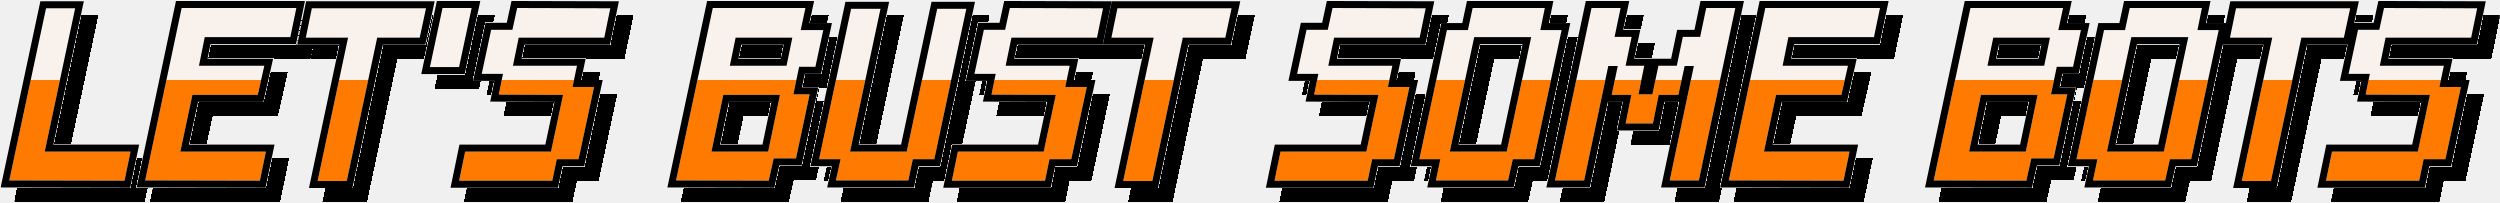
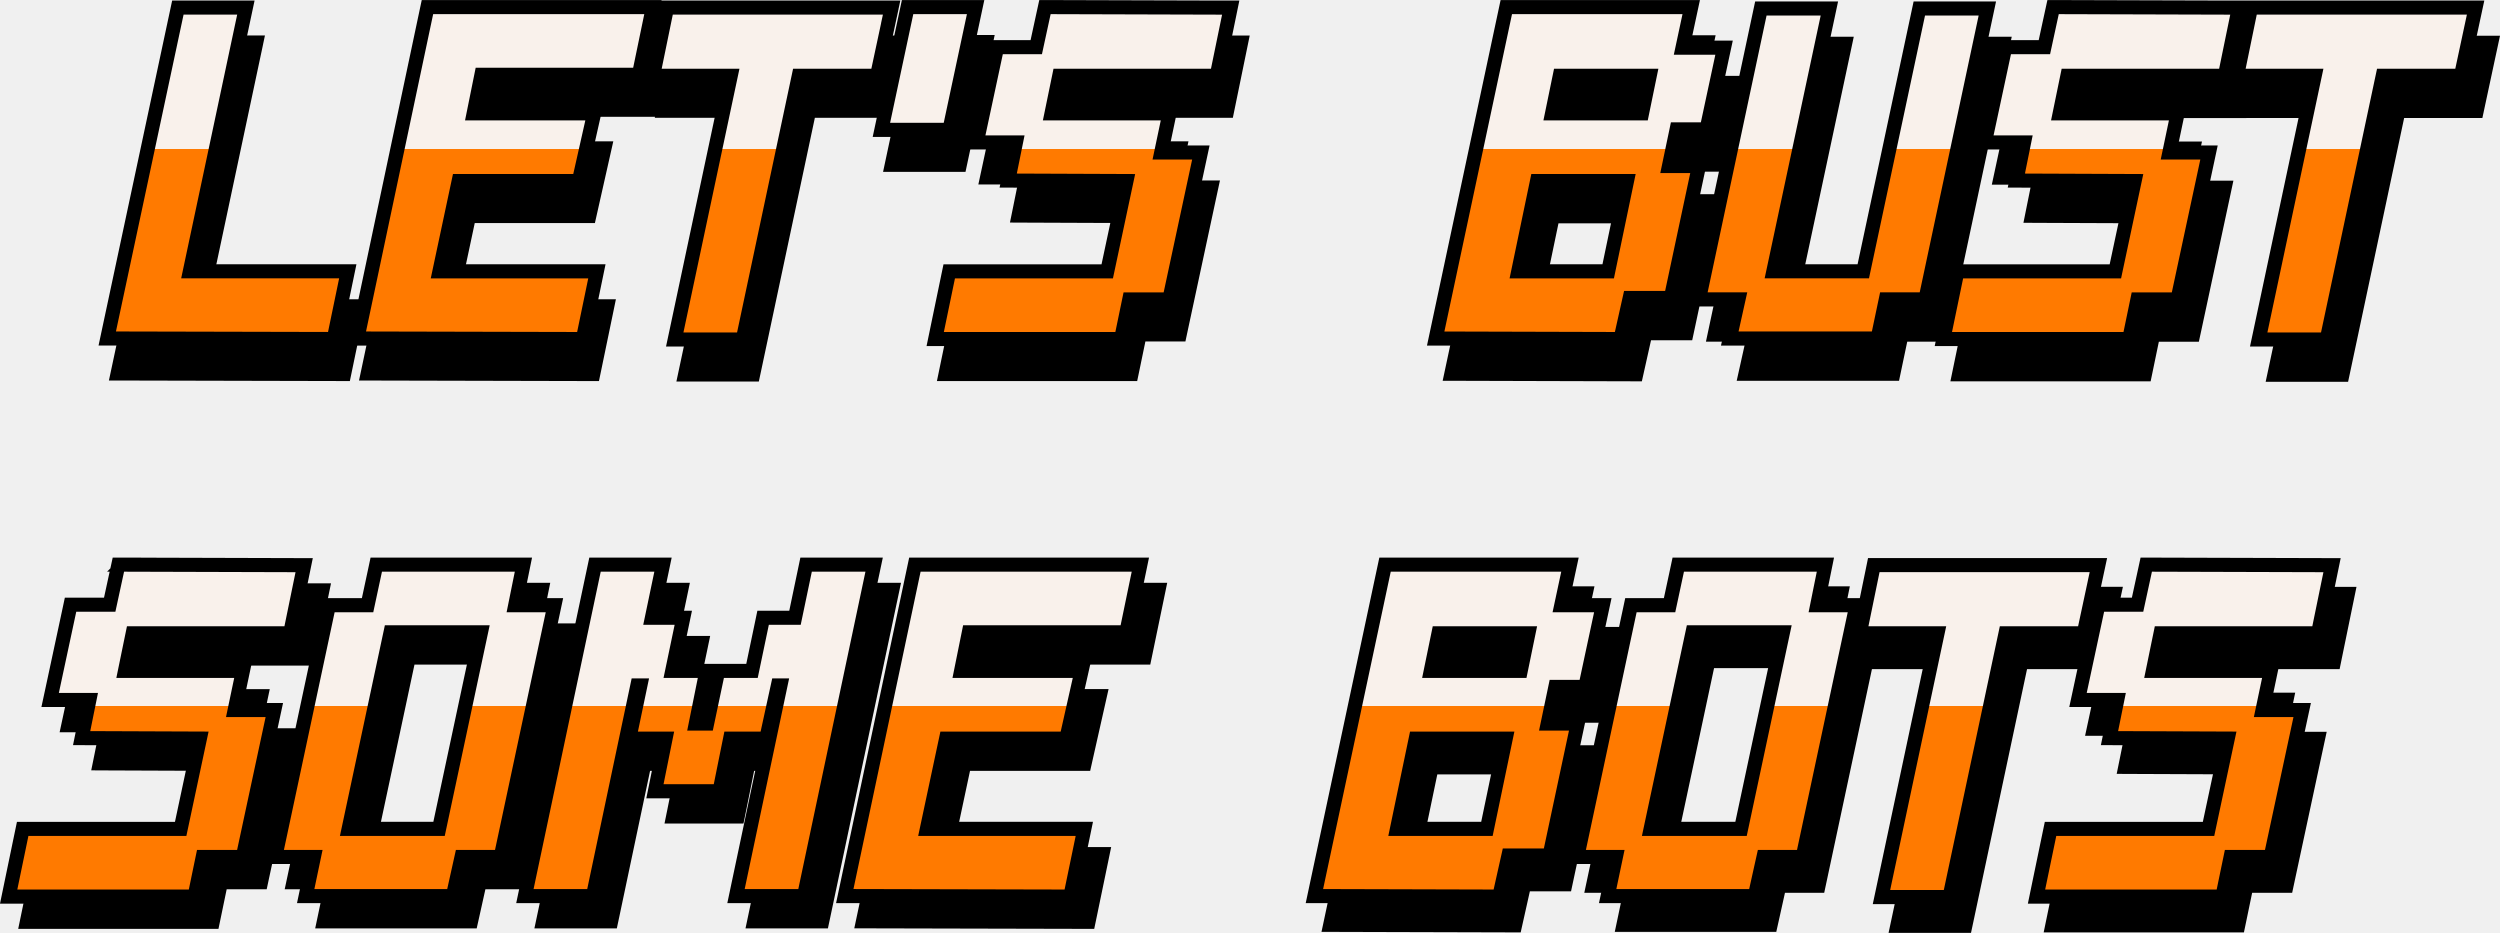
- <svg xmlns="http://www.w3.org/2000/svg" width="100%" height="100%" viewBox="0 0 2286 185" fill="none">
-   <g filter="url(#filter0_d_1912_487)">
-     <mask id="path-1-outside-1_1912_487" maskUnits="userSpaceOnUse" x="0.494" y="0.32" width="2273" height="172" fill="black">
-       <rect fill="white" x="0.494" y="0.32" width="2273" height="172" />
-       <path d="M68.734 7.56L40.894 138.6H119.374L113.854 165.24L8.494 165L42.094 7.56H68.734Z" />
-       <path d="M166.104 7.32H270.984L265.464 33.96H187.224L181.944 60.12H241.704L235.704 86.76H175.944L164.904 138.6H243.144L237.624 165.24L132.744 165L166.104 7.32Z" />
-       <path d="M389.544 7.56L383.784 34.44H344.904L317.064 165.48H290.424L318.264 34.44H279.624L285.144 7.56C320.424 7.56 354.504 7.56 389.544 7.56Z" />
-       <path d="M404.636 7.32H431.276L419.756 61.32H393.116L404.636 7.32Z" />
-       <path d="M472.873 7.32L558.073 7.56L552.553 34.44H474.313L469.033 60.12H527.593L523.513 79.56H543.193L529.033 145.56H509.113L505.033 165.24H419.833L425.353 138.6H503.833L514.873 86.76L456.073 86.52L459.913 67.56H440.473L449.113 27.24H468.553L472.873 7.32Z" />
-       <path d="M651.772 7.32H736.492L732.172 27.48H752.812L745.612 61.08H730.732L725.452 86.28H740.332L727.852 144.84H707.452L702.892 165.24C674.812 165.24 646.252 165 618.172 165L651.772 7.32ZM702.412 138.6L713.212 86.76H661.372L650.572 138.6H702.412ZM719.212 60.12L724.492 34.44H672.652L667.372 60.12H719.212Z" />
-       <path d="M883.614 8.04L854.334 145.56H834.654L830.574 165H764.334L768.654 145.56H748.974L778.254 8.04H805.134L777.294 138.6H829.134L856.974 8.04H883.614Z" />
-       <path d="M923.417 7.32L1008.62 7.56L1003.1 34.44H924.857L919.577 60.12H978.137L974.057 79.56H993.737L979.577 145.56H959.657L955.577 165.24H870.377L875.897 138.6H954.377L965.417 86.76L906.617 86.52L910.457 67.56H891.017L899.657 27.24H919.097L923.417 7.32Z" />
-       <path d="M1126.18 7.56L1120.42 34.44H1081.54L1053.7 165.48H1027.06L1054.9 34.44H1016.26L1021.78 7.56C1057.06 7.56 1091.14 7.56 1126.18 7.56Z" />
-       <path d="M1218.45 7.32L1303.65 7.56L1298.13 34.44H1219.89L1214.61 60.12H1273.17L1269.09 79.56H1288.77L1274.61 145.56H1254.69L1250.61 165.24H1165.41L1170.93 138.6H1249.41L1260.45 86.76L1201.65 86.52L1205.49 67.56H1186.05L1194.69 27.24H1214.13L1218.45 7.32Z" />
-       <path d="M1346.58 7.32H1412.58L1408.5 27.48H1427.94L1402.74 145.56H1383.3L1378.98 165H1312.98L1317.06 145.56H1297.86L1323.06 27.48H1342.26L1346.58 7.32ZM1377.78 138.6L1400.1 33.96H1348.02L1325.7 138.6H1377.78Z" />
-       <path d="M1455.26 7.32H1481.9L1476.38 33.72H1491.98L1486.46 60.12H1503.5L1498.22 86.28H1510.94L1516.46 60.12H1533.26L1538.78 33.72H1554.62L1560.14 7.32H1586.78L1553.42 165H1526.78L1548.86 60.36H1540.46L1534.7 86.76H1516.7L1511.42 112.92H1486.46L1491.74 86.76H1473.74L1479.26 60.36H1470.62L1448.54 165H1421.9L1455.26 7.32Z" />
-       <path d="M1614.19 7.32H1719.07L1713.55 33.96H1635.31L1630.03 60.12H1689.79L1683.79 86.76H1624.03L1612.99 138.6H1691.23L1685.71 165.24L1580.83 165L1614.19 7.32Z" />
-       <path d="M1801.76 7.32H1886.48L1882.16 27.48H1902.8L1895.6 61.08H1880.72L1875.44 86.28H1890.32L1877.84 144.84H1857.44L1852.88 165.24C1824.8 165.24 1796.24 165 1768.16 165L1801.76 7.32ZM1852.4 138.6L1863.2 86.76H1811.36L1800.56 138.6H1852.4ZM1869.2 60.12L1874.48 34.44H1822.64L1817.36 60.12H1869.2Z" />
-       <path d="M1947.44 7.32H2013.44L2009.36 27.48H2028.8L2003.6 145.56H1984.16L1979.84 165H1913.84L1917.92 145.56H1898.72L1923.92 27.48H1943.12L1947.44 7.32ZM1978.64 138.6L2000.96 33.96H1948.88L1926.56 138.6H1978.64Z" />
-       <path d="M2149.01 7.56L2143.25 34.44H2104.37L2076.53 165.48H2049.89L2077.73 34.44H2039.09L2044.61 7.56C2079.89 7.56 2113.97 7.56 2149.01 7.56Z" />
-       <path d="M2179.94 7.32L2265.14 7.56L2259.62 34.44H2181.38L2176.1 60.12H2234.66L2230.58 79.56H2250.26L2236.1 145.56H2216.18L2212.1 165.24H2126.9L2132.42 138.6H2210.9L2221.94 86.76L2163.14 86.52L2166.98 67.56H2147.54L2156.18 27.24H2175.62L2179.94 7.32Z" />
-     </mask>
-     <path d="M68.734 7.56L40.894 138.6H119.374L113.854 165.24L8.494 165L42.094 7.56H68.734Z" fill="url(#paint0_linear_1912_487)" />
-     <path d="M166.104 7.32H270.984L265.464 33.96H187.224L181.944 60.12H241.704L235.704 86.76H175.944L164.904 138.6H243.144L237.624 165.24L132.744 165L166.104 7.32Z" fill="url(#paint1_linear_1912_487)" />
-     <path d="M389.544 7.56L383.784 34.44H344.904L317.064 165.48H290.424L318.264 34.44H279.624L285.144 7.56C320.424 7.56 354.504 7.56 389.544 7.56Z" fill="url(#paint2_linear_1912_487)" />
-     <path d="M404.636 7.32H431.276L419.756 61.32H393.116L404.636 7.32Z" fill="url(#paint3_linear_1912_487)" />
-     <path d="M472.873 7.32L558.073 7.56L552.553 34.44H474.313L469.033 60.12H527.593L523.513 79.56H543.193L529.033 145.56H509.113L505.033 165.24H419.833L425.353 138.6H503.833L514.873 86.76L456.073 86.52L459.913 67.56H440.473L449.113 27.24H468.553L472.873 7.32Z" fill="url(#paint4_linear_1912_487)" />
-     <path d="M651.772 7.32H736.492L732.172 27.48H752.812L745.612 61.08H730.732L725.452 86.28H740.332L727.852 144.84H707.452L702.892 165.24C674.812 165.24 646.252 165 618.172 165L651.772 7.32ZM702.412 138.6L713.212 86.76H661.372L650.572 138.6H702.412ZM719.212 60.12L724.492 34.44H672.652L667.372 60.12H719.212Z" fill="url(#paint5_linear_1912_487)" />
-     <path d="M883.614 8.04L854.334 145.56H834.654L830.574 165H764.334L768.654 145.56H748.974L778.254 8.04H805.134L777.294 138.6H829.134L856.974 8.04H883.614Z" fill="url(#paint6_linear_1912_487)" />
-     <path d="M923.417 7.32L1008.62 7.56L1003.1 34.44H924.857L919.577 60.12H978.137L974.057 79.56H993.737L979.577 145.56H959.657L955.577 165.24H870.377L875.897 138.6H954.377L965.417 86.76L906.617 86.52L910.457 67.56H891.017L899.657 27.24H919.097L923.417 7.32Z" fill="url(#paint7_linear_1912_487)" />
-     <path d="M1126.18 7.56L1120.42 34.44H1081.54L1053.7 165.48H1027.06L1054.9 34.44H1016.26L1021.78 7.56C1057.06 7.56 1091.14 7.56 1126.18 7.56Z" fill="url(#paint8_linear_1912_487)" />
-     <path d="M1218.45 7.32L1303.65 7.56L1298.13 34.44H1219.89L1214.61 60.12H1273.17L1269.09 79.56H1288.77L1274.61 145.56H1254.69L1250.61 165.24H1165.41L1170.93 138.6H1249.41L1260.45 86.76L1201.65 86.52L1205.49 67.56H1186.05L1194.69 27.24H1214.13L1218.45 7.32Z" fill="url(#paint9_linear_1912_487)" />
-     <path d="M1346.58 7.32H1412.58L1408.5 27.48H1427.94L1402.74 145.56H1383.3L1378.98 165H1312.98L1317.06 145.56H1297.86L1323.06 27.48H1342.26L1346.58 7.32ZM1377.78 138.6L1400.1 33.96H1348.02L1325.7 138.6H1377.78Z" fill="url(#paint10_linear_1912_487)" />
-     <path d="M1455.26 7.32H1481.9L1476.38 33.72H1491.98L1486.46 60.12H1503.5L1498.22 86.28H1510.94L1516.46 60.12H1533.26L1538.78 33.72H1554.62L1560.14 7.32H1586.78L1553.42 165H1526.78L1548.86 60.36H1540.46L1534.7 86.76H1516.7L1511.42 112.92H1486.46L1491.74 86.76H1473.74L1479.26 60.36H1470.62L1448.54 165H1421.9L1455.26 7.32Z" fill="url(#paint11_linear_1912_487)" />
-     <path d="M1614.19 7.32H1719.07L1713.55 33.96H1635.31L1630.03 60.12H1689.79L1683.79 86.76H1624.03L1612.99 138.6H1691.23L1685.71 165.24L1580.83 165L1614.19 7.32Z" fill="url(#paint12_linear_1912_487)" />
-     <path d="M1801.76 7.32H1886.48L1882.16 27.48H1902.8L1895.6 61.08H1880.72L1875.44 86.28H1890.32L1877.84 144.84H1857.44L1852.88 165.24C1824.8 165.24 1796.24 165 1768.16 165L1801.76 7.32ZM1852.4 138.6L1863.2 86.76H1811.36L1800.56 138.6H1852.4ZM1869.2 60.12L1874.48 34.44H1822.64L1817.36 60.12H1869.2Z" fill="url(#paint13_linear_1912_487)" />
-     <path d="M1947.44 7.32H2013.44L2009.36 27.48H2028.8L2003.6 145.56H1984.16L1979.84 165H1913.84L1917.92 145.56H1898.72L1923.92 27.48H1943.12L1947.44 7.32ZM1978.64 138.6L2000.96 33.96H1948.88L1926.56 138.6H1978.64Z" fill="url(#paint14_linear_1912_487)" />
-     <path d="M2149.01 7.56L2143.25 34.44H2104.37L2076.53 165.48H2049.89L2077.73 34.44H2039.09L2044.61 7.56C2079.89 7.56 2113.97 7.56 2149.01 7.56Z" fill="url(#paint15_linear_1912_487)" />
-     <path d="M2179.94 7.32L2265.14 7.56L2259.62 34.44H2181.38L2176.1 60.12H2234.66L2230.58 79.56H2250.26L2236.1 145.56H2216.18L2212.1 165.24H2126.9L2132.42 138.6H2210.9L2221.94 86.76L2163.14 86.52L2166.98 67.56H2147.54L2156.18 27.24H2175.62L2179.94 7.32Z" fill="url(#paint16_linear_1912_487)" />
-     <path d="M68.734 7.56L40.894 138.6H119.374L113.854 165.24L8.494 165L42.094 7.56H68.734Z" stroke="black" stroke-width="12.808" mask="url(#path-1-outside-1_1912_487)" />
-     <path d="M166.104 7.32H270.984L265.464 33.96H187.224L181.944 60.12H241.704L235.704 86.76H175.944L164.904 138.6H243.144L237.624 165.24L132.744 165L166.104 7.32Z" stroke="black" stroke-width="12.808" mask="url(#path-1-outside-1_1912_487)" />
-     <path d="M389.544 7.56L383.784 34.44H344.904L317.064 165.48H290.424L318.264 34.44H279.624L285.144 7.56C320.424 7.56 354.504 7.56 389.544 7.56Z" stroke="black" stroke-width="12.808" mask="url(#path-1-outside-1_1912_487)" />
-     <path d="M404.636 7.32H431.276L419.756 61.32H393.116L404.636 7.32Z" stroke="black" stroke-width="12.808" mask="url(#path-1-outside-1_1912_487)" />
-     <path d="M472.873 7.32L558.073 7.56L552.553 34.44H474.313L469.033 60.12H527.593L523.513 79.56H543.193L529.033 145.56H509.113L505.033 165.24H419.833L425.353 138.6H503.833L514.873 86.76L456.073 86.52L459.913 67.56H440.473L449.113 27.24H468.553L472.873 7.32Z" stroke="black" stroke-width="12.808" mask="url(#path-1-outside-1_1912_487)" />
-     <path d="M651.772 7.32H736.492L732.172 27.48H752.812L745.612 61.08H730.732L725.452 86.28H740.332L727.852 144.84H707.452L702.892 165.24C674.812 165.24 646.252 165 618.172 165L651.772 7.32ZM702.412 138.6L713.212 86.76H661.372L650.572 138.6H702.412ZM719.212 60.12L724.492 34.44H672.652L667.372 60.12H719.212Z" stroke="black" stroke-width="12.808" mask="url(#path-1-outside-1_1912_487)" />
-     <path d="M883.614 8.04L854.334 145.56H834.654L830.574 165H764.334L768.654 145.56H748.974L778.254 8.04H805.134L777.294 138.6H829.134L856.974 8.04H883.614Z" stroke="black" stroke-width="12.808" mask="url(#path-1-outside-1_1912_487)" />
-     <path d="M923.417 7.32L1008.62 7.56L1003.1 34.44H924.857L919.577 60.12H978.137L974.057 79.56H993.737L979.577 145.56H959.657L955.577 165.24H870.377L875.897 138.6H954.377L965.417 86.76L906.617 86.52L910.457 67.56H891.017L899.657 27.24H919.097L923.417 7.32Z" stroke="black" stroke-width="12.808" mask="url(#path-1-outside-1_1912_487)" />
-     <path d="M1126.18 7.56L1120.42 34.44H1081.54L1053.7 165.48H1027.06L1054.9 34.44H1016.26L1021.78 7.56C1057.06 7.56 1091.14 7.56 1126.18 7.56Z" stroke="black" stroke-width="12.808" mask="url(#path-1-outside-1_1912_487)" />
-     <path d="M1218.45 7.32L1303.65 7.56L1298.13 34.44H1219.89L1214.61 60.12H1273.17L1269.09 79.56H1288.77L1274.61 145.56H1254.69L1250.61 165.24H1165.41L1170.93 138.6H1249.41L1260.45 86.76L1201.65 86.52L1205.49 67.56H1186.05L1194.69 27.24H1214.13L1218.45 7.32Z" stroke="black" stroke-width="12.808" mask="url(#path-1-outside-1_1912_487)" />
-     <path d="M1346.58 7.32H1412.58L1408.5 27.48H1427.94L1402.74 145.56H1383.3L1378.98 165H1312.98L1317.06 145.56H1297.86L1323.06 27.48H1342.26L1346.58 7.32ZM1377.78 138.6L1400.1 33.96H1348.02L1325.7 138.6H1377.78Z" stroke="black" stroke-width="12.808" mask="url(#path-1-outside-1_1912_487)" />
-     <path d="M1455.26 7.32H1481.9L1476.38 33.72H1491.98L1486.46 60.12H1503.5L1498.22 86.28H1510.94L1516.46 60.12H1533.26L1538.78 33.72H1554.62L1560.14 7.32H1586.78L1553.42 165H1526.78L1548.86 60.36H1540.46L1534.7 86.76H1516.7L1511.42 112.92H1486.46L1491.74 86.76H1473.74L1479.26 60.36H1470.62L1448.54 165H1421.9L1455.26 7.32Z" stroke="black" stroke-width="12.808" mask="url(#path-1-outside-1_1912_487)" />
-     <path d="M1614.19 7.32H1719.07L1713.55 33.96H1635.31L1630.03 60.12H1689.79L1683.79 86.76H1624.03L1612.99 138.6H1691.23L1685.71 165.24L1580.83 165L1614.19 7.32Z" stroke="black" stroke-width="12.808" mask="url(#path-1-outside-1_1912_487)" />
-     <path d="M1801.76 7.32H1886.48L1882.16 27.48H1902.8L1895.6 61.08H1880.72L1875.44 86.28H1890.32L1877.84 144.84H1857.44L1852.88 165.24C1824.8 165.24 1796.24 165 1768.16 165L1801.76 7.32ZM1852.4 138.6L1863.2 86.76H1811.36L1800.56 138.6H1852.4ZM1869.2 60.12L1874.48 34.44H1822.64L1817.36 60.12H1869.2Z" stroke="black" stroke-width="12.808" mask="url(#path-1-outside-1_1912_487)" />
-     <path d="M1947.44 7.32H2013.44L2009.36 27.48H2028.8L2003.6 145.56H1984.16L1979.84 165H1913.84L1917.92 145.56H1898.72L1923.92 27.48H1943.12L1947.44 7.32ZM1978.64 138.6L2000.96 33.96H1948.88L1926.56 138.6H1978.64Z" stroke="black" stroke-width="12.808" mask="url(#path-1-outside-1_1912_487)" />
-     <path d="M2149.01 7.56L2143.25 34.44H2104.37L2076.53 165.48H2049.89L2077.73 34.44H2039.09L2044.61 7.56C2079.89 7.56 2113.97 7.56 2149.01 7.56Z" stroke="black" stroke-width="12.808" mask="url(#path-1-outside-1_1912_487)" />
-     <path d="M2179.94 7.32L2265.14 7.56L2259.62 34.44H2181.38L2176.1 60.12H2234.66L2230.58 79.56H2250.26L2236.1 145.56H2216.18L2212.1 165.24H2126.9L2132.42 138.6H2210.9L2221.94 86.76L2163.14 86.52L2166.98 67.56H2147.54L2156.18 27.24H2175.62L2179.94 7.32Z" stroke="black" stroke-width="12.808" mask="url(#path-1-outside-1_1912_487)" />
-   </g>
+ <svg xmlns="http://www.w3.org/2000/svg" id="Layer_1" viewBox="0 0 1242.06 463.47">
  <defs>
-     <filter id="filter0_d_1912_487" x="0.583" y="0.901" width="2285.21" height="183.79" filterUnits="userSpaceOnUse" color-interpolation-filters="sRGB">
-       <feFlood flood-opacity="0" result="BackgroundImageFix" />
-       <feColorMatrix in="SourceAlpha" type="matrix" values="0 0 0 0 0 0 0 0 0 0 0 0 0 0 0 0 0 0 127 0" result="hardAlpha" />
-       <feOffset dx="12.808" dy="12.808" />
-       <feComposite in2="hardAlpha" operator="out" />
-       <feColorMatrix type="matrix" values="0 0 0 0 0 0 0 0 0 0 0 0 0 0 0 0 0 0 1 0" />
-       <feBlend mode="normal" in2="BackgroundImageFix" result="effect1_dropShadow_1912_487" />
-       <feBlend mode="normal" in="SourceGraphic" in2="effect1_dropShadow_1912_487" result="shape" />
-     </filter>
-     <linearGradient id="paint0_linear_1912_487" x1="1129" y1="-68" x2="1129" y2="241" gradientUnits="userSpaceOnUse">
-       <stop stop-color="#F9F1EB" />
-       <stop offset="0.458" stop-color="#F9F1EB" />
-       <stop offset="0.458" stop-color="#FF7A00" />
-       <stop offset="0.672" stop-color="#FF7A00" />
-       <stop offset="1" stop-color="#FF7A00" />
+     <linearGradient id="linear-gradient" x1="905.82" y1="241.34" x2="905.82" y2="-67.66" gradientTransform="translate(0 450.03) scale(1 -1)" gradientUnits="userSpaceOnUse">
+       <stop offset="0" stop-color="#f9f1eb" />
+       <stop offset=".46" stop-color="#f9f1eb" />
+       <stop offset=".46" stop-color="#ff7a00" />
+       <stop offset=".67" stop-color="#ff7a00" />
+       <stop offset="1" stop-color="#ff7a00" />
    </linearGradient>
-     <linearGradient id="paint1_linear_1912_487" x1="1129" y1="-68" x2="1129" y2="241" gradientUnits="userSpaceOnUse">
-       <stop stop-color="#F9F1EB" />
-       <stop offset="0.458" stop-color="#F9F1EB" />
-       <stop offset="0.458" stop-color="#FF7A00" />
-       <stop offset="0.672" stop-color="#FF7A00" />
-       <stop offset="1" stop-color="#FF7A00" />
+     <linearGradient id="linear-gradient-2" x1="285.43" y1="241.34" x2="285.43" y2="-67.66" gradientTransform="translate(0 450.03) scale(1 -1)" gradientUnits="userSpaceOnUse">
+       <stop offset="0" stop-color="#f9f1eb" />
+       <stop offset=".46" stop-color="#f9f1eb" />
+       <stop offset=".46" stop-color="#ff7a00" />
+       <stop offset=".67" stop-color="#ff7a00" />
+       <stop offset="1" stop-color="#ff7a00" />
    </linearGradient>
-     <linearGradient id="paint2_linear_1912_487" x1="1129" y1="-68" x2="1129" y2="241" gradientUnits="userSpaceOnUse">
-       <stop stop-color="#F9F1EB" />
-       <stop offset="0.458" stop-color="#F9F1EB" />
-       <stop offset="0.458" stop-color="#FF7A00" />
-       <stop offset="0.672" stop-color="#FF7A00" />
-       <stop offset="1" stop-color="#FF7A00" />
+     <linearGradient id="linear-gradient-3" x1="971.61" y1="518.34" x2="971.61" y2="209.34" gradientTransform="translate(0 450.03) scale(1 -1)" gradientUnits="userSpaceOnUse">
+       <stop offset="0" stop-color="#f9f1eb" />
+       <stop offset=".46" stop-color="#f9f1eb" />
+       <stop offset=".46" stop-color="#ff7a00" />
+       <stop offset=".67" stop-color="#ff7a00" />
+       <stop offset="1" stop-color="#ff7a00" />
    </linearGradient>
-     <linearGradient id="paint3_linear_1912_487" x1="1129" y1="-68" x2="1129" y2="241" gradientUnits="userSpaceOnUse">
-       <stop stop-color="#F9F1EB" />
-       <stop offset="0.458" stop-color="#F9F1EB" />
-       <stop offset="0.458" stop-color="#FF7A00" />
-       <stop offset="0.672" stop-color="#FF7A00" />
-       <stop offset="1" stop-color="#FF7A00" />
-     </linearGradient>
-     <linearGradient id="paint4_linear_1912_487" x1="1129" y1="-68" x2="1129" y2="241" gradientUnits="userSpaceOnUse">
-       <stop stop-color="#F9F1EB" />
-       <stop offset="0.458" stop-color="#F9F1EB" />
-       <stop offset="0.458" stop-color="#FF7A00" />
-       <stop offset="0.672" stop-color="#FF7A00" />
-       <stop offset="1" stop-color="#FF7A00" />
-     </linearGradient>
-     <linearGradient id="paint5_linear_1912_487" x1="1129" y1="-68" x2="1129" y2="241" gradientUnits="userSpaceOnUse">
-       <stop stop-color="#F9F1EB" />
-       <stop offset="0.458" stop-color="#F9F1EB" />
-       <stop offset="0.458" stop-color="#FF7A00" />
-       <stop offset="0.672" stop-color="#FF7A00" />
-       <stop offset="1" stop-color="#FF7A00" />
-     </linearGradient>
-     <linearGradient id="paint6_linear_1912_487" x1="1129" y1="-68" x2="1129" y2="241" gradientUnits="userSpaceOnUse">
-       <stop stop-color="#F9F1EB" />
-       <stop offset="0.458" stop-color="#F9F1EB" />
-       <stop offset="0.458" stop-color="#FF7A00" />
-       <stop offset="0.672" stop-color="#FF7A00" />
-       <stop offset="1" stop-color="#FF7A00" />
-     </linearGradient>
-     <linearGradient id="paint7_linear_1912_487" x1="1129" y1="-68" x2="1129" y2="241" gradientUnits="userSpaceOnUse">
-       <stop stop-color="#F9F1EB" />
-       <stop offset="0.458" stop-color="#F9F1EB" />
-       <stop offset="0.458" stop-color="#FF7A00" />
-       <stop offset="0.672" stop-color="#FF7A00" />
-       <stop offset="1" stop-color="#FF7A00" />
-     </linearGradient>
-     <linearGradient id="paint8_linear_1912_487" x1="1129" y1="-68" x2="1129" y2="241" gradientUnits="userSpaceOnUse">
-       <stop stop-color="#F9F1EB" />
-       <stop offset="0.458" stop-color="#F9F1EB" />
-       <stop offset="0.458" stop-color="#FF7A00" />
-       <stop offset="0.672" stop-color="#FF7A00" />
-       <stop offset="1" stop-color="#FF7A00" />
-     </linearGradient>
-     <linearGradient id="paint9_linear_1912_487" x1="1129" y1="-68" x2="1129" y2="241" gradientUnits="userSpaceOnUse">
-       <stop stop-color="#F9F1EB" />
-       <stop offset="0.458" stop-color="#F9F1EB" />
-       <stop offset="0.458" stop-color="#FF7A00" />
-       <stop offset="0.672" stop-color="#FF7A00" />
-       <stop offset="1" stop-color="#FF7A00" />
-     </linearGradient>
-     <linearGradient id="paint10_linear_1912_487" x1="1129" y1="-68" x2="1129" y2="241" gradientUnits="userSpaceOnUse">
-       <stop stop-color="#F9F1EB" />
-       <stop offset="0.458" stop-color="#F9F1EB" />
-       <stop offset="0.458" stop-color="#FF7A00" />
-       <stop offset="0.672" stop-color="#FF7A00" />
-       <stop offset="1" stop-color="#FF7A00" />
-     </linearGradient>
-     <linearGradient id="paint11_linear_1912_487" x1="1129" y1="-68" x2="1129" y2="241" gradientUnits="userSpaceOnUse">
-       <stop stop-color="#F9F1EB" />
-       <stop offset="0.458" stop-color="#F9F1EB" />
-       <stop offset="0.458" stop-color="#FF7A00" />
-       <stop offset="0.672" stop-color="#FF7A00" />
-       <stop offset="1" stop-color="#FF7A00" />
-     </linearGradient>
-     <linearGradient id="paint12_linear_1912_487" x1="1129" y1="-68" x2="1129" y2="241" gradientUnits="userSpaceOnUse">
-       <stop stop-color="#F9F1EB" />
-       <stop offset="0.458" stop-color="#F9F1EB" />
-       <stop offset="0.458" stop-color="#FF7A00" />
-       <stop offset="0.672" stop-color="#FF7A00" />
-       <stop offset="1" stop-color="#FF7A00" />
-     </linearGradient>
-     <linearGradient id="paint13_linear_1912_487" x1="1129" y1="-68" x2="1129" y2="241" gradientUnits="userSpaceOnUse">
-       <stop stop-color="#F9F1EB" />
-       <stop offset="0.458" stop-color="#F9F1EB" />
-       <stop offset="0.458" stop-color="#FF7A00" />
-       <stop offset="0.672" stop-color="#FF7A00" />
-       <stop offset="1" stop-color="#FF7A00" />
-     </linearGradient>
-     <linearGradient id="paint14_linear_1912_487" x1="1129" y1="-68" x2="1129" y2="241" gradientUnits="userSpaceOnUse">
-       <stop stop-color="#F9F1EB" />
-       <stop offset="0.458" stop-color="#F9F1EB" />
-       <stop offset="0.458" stop-color="#FF7A00" />
-       <stop offset="0.672" stop-color="#FF7A00" />
-       <stop offset="1" stop-color="#FF7A00" />
-     </linearGradient>
-     <linearGradient id="paint15_linear_1912_487" x1="1129" y1="-68" x2="1129" y2="241" gradientUnits="userSpaceOnUse">
-       <stop stop-color="#F9F1EB" />
-       <stop offset="0.458" stop-color="#F9F1EB" />
-       <stop offset="0.458" stop-color="#FF7A00" />
-       <stop offset="0.672" stop-color="#FF7A00" />
-       <stop offset="1" stop-color="#FF7A00" />
-     </linearGradient>
-     <linearGradient id="paint16_linear_1912_487" x1="1129" y1="-68" x2="1129" y2="241" gradientUnits="userSpaceOnUse">
-       <stop stop-color="#F9F1EB" />
-       <stop offset="0.458" stop-color="#F9F1EB" />
-       <stop offset="0.458" stop-color="#FF7A00" />
-       <stop offset="0.672" stop-color="#FF7A00" />
-       <stop offset="1" stop-color="#FF7A00" />
+     <linearGradient id="linear-gradient-4" x1="332.37" y1="518.34" x2="332.37" y2="209.34" gradientTransform="translate(0 450.03) scale(1 -1)" gradientUnits="userSpaceOnUse">
+       <stop offset="0" stop-color="#f9f1eb" />
+       <stop offset=".46" stop-color="#f9f1eb" />
+       <stop offset=".46" stop-color="#ff7a00" />
+       <stop offset=".67" stop-color="#ff7a00" />
+       <stop offset="1" stop-color="#ff7a00" />
    </linearGradient>
  </defs>
+   <path d="M698.79,294.81h-2.83l-.59,2.77-33.6,157.68-.9,4.23h4.32c14.03,0,28.18.06,42.34.12h0c14.16.06,28.33.12,42.38.12h2.8l.61-2.74,3.95-17.66h20.43l.59-2.77,12.48-58.56.9-4.23h-14.89l3.81-18.2h14.87l.59-2.77,7.2-33.6.91-4.23h-20.64l3.41-15.93.91-4.23h-89.05ZM844.48,294.81h-2.83l-.59,2.77-3.73,17.39h-19.2l-.59,2.77-25.2,118.08-.9,4.23h19.22l-3.2,15.22-.89,4.22h73.12l.61-2.74,3.71-16.7h19.47l.59-2.77,25.2-118.08.9-4.23h-19.49l3.23-15.97.85-4.19h-70.28ZM1049.47,299.28l.91-4.23h-111.59l-.57,2.8-5.52,26.88-.86,4.2h38.61l-26.94,126.81-.9,4.23h33.8l.59-2.77,27.25-128.27h38.88l.59-2.77,5.76-26.88ZM1076.99,294.81h-2.83s-.6,2.76-.6,2.76l-3.72,17.16h-19.45l-.59,2.77-8.64,40.32-.91,4.23h19.49l-2.99,14.77-.85,4.18,4.27.02,54.49.22-9.55,44.86h-78.5l-.58,2.79-5.52,26.64-.87,4.21h92.35l.58-2.79,3.5-16.89h19.9l.59-2.77,14.16-66,.91-4.23h-19.7l3.2-15.22.88-4.22h-58.58l3.84-18.68h78.25l.57-2.8,5.52-26.88.86-4.19h-4.28s-85.2-.25-85.2-.25ZM701.9,426.09l9.34-44.84h44.69l-9.34,44.84h-44.69ZM763.38,347.61h-44.69l3.84-18.68h44.69l-3.84,18.68ZM848.75,328.45h44.92l-20.83,97.64h-44.92l20.83-97.64Z" style="stroke:#000; stroke-width:7px;" />
+   <path d="M70.69,293.06h-2.83s-.6,2.76-.6,2.76l-3.72,17.16h-19.45l-.59,2.77-8.64,40.32-.91,4.23h19.49l-2.99,14.77-.85,4.18,4.26.02,54.49.22-9.55,44.86H20.31l-.58,2.79-5.52,26.64-.87,4.21h92.35l.58-2.79,3.5-16.89h19.9l.59-2.77,14.16-66,.91-4.23h-19.7l3.19-15.22.89-4.22h-58.58l3.84-18.68h78.24l.57-2.8,5.52-26.88.86-4.19h-4.28s-85.2-.25-85.2-.25ZM198.81,293.06h-2.83l-.59,2.77-3.73,17.39h-19.2l-.59,2.77-25.2,118.08-.9,4.23h19.22l-3.19,15.22-.89,4.22h73.12l.61-2.74,3.71-16.7h19.46l.59-2.77,25.2-118.08.9-4.23h-19.49l3.23-15.97.85-4.19h-70.28ZM307.5,293.06h-2.84l-.59,2.78-33.36,157.68-.89,4.22h33.8l.59-2.78,21.49-101.86h1.49l-4.64,22.18-.88,4.22h18.03l-4.43,21.97-.85,4.19h32.1l.57-2.81,4.71-23.35h17.95l.6-2.75,5.16-23.65h1.27l-21.19,100.42-.89,4.22h33.79l.59-2.78,33.36-157.68.89-4.22h-33.8l-.58,2.78-4.94,23.62h-15.84l-.58,2.78-4.94,23.62h-16.79l-.59,2.78-4.93,23.38h-5.61l4.43-21.97.85-4.19h-17.01l4.64-22.18.88-4.22h-15.6l4.64-22.18.88-4.22h-30.95ZM466.42,293.06h-2.84l-.59,2.78-33.36,157.68-.89,4.21h4.31s104.88.25,104.88.25h2.86s.58-2.79.58-2.79l5.52-26.64.87-4.21h-78.22l9.55-44.84h59.73l.61-2.73,6-26.64.96-4.27h-59.86l3.87-19.16h78.23l.58-2.79,5.52-26.64.87-4.21h-109.18ZM182.26,424.34l20.83-97.64h44.92l-20.83,97.64h-44.92Z" style="stroke:#000; stroke-width:7px;" />
+   <path d="M758.99,21.02h-2.83l-.59,2.77-33.6,157.68-.9,4.23h4.32c14.03,0,28.18.06,42.34.12h0c14.16.06,28.33.12,42.38.12h2.8l.61-2.74,3.95-17.66h20.43l.59-2.77,12.48-58.56.9-4.23h-14.9l3.81-18.2h14.87l.59-2.77,7.2-33.6.91-4.23h-20.64l3.41-15.93.91-4.23h-89.05ZM994.26,25.97l.9-4.23h-33.8l-.59,2.77-27.25,127.79h-44.68l26.94-126.33.9-4.23h-34.04l-.59,2.77-29.28,137.52-.9,4.23h19.64l-3.37,15.18-.95,4.26h73.45l.58-2.78,3.5-16.66h19.67l.59-2.77,29.28-137.52ZM1030.64,21.02h-2.83s-.6,2.76-.6,2.76l-3.72,17.16h-19.44l-.59,2.77-8.64,40.32-.91,4.23h19.48l-2.99,14.77-.84,4.18,4.26.02,54.49.22-9.55,44.86h-78.49l-.58,2.79-5.52,26.64-.87,4.21h92.34l.58-2.79,3.5-16.89h19.9l.6-2.77,14.16-66,.9-4.23h-19.69l3.19-15.22.89-4.22h-58.58l3.84-18.68h78.24l.57-2.8,5.52-26.88.86-4.19h-4.28s-85.2-.25-85.2-.25ZM1236.82,25.49l.91-4.23h-111.58l-.58,2.8-5.52,26.88-.86,4.2h38.61l-26.94,126.81-.9,4.23h33.8l.59-2.77,27.25-128.27h38.87l.59-2.77,5.76-26.88ZM762.1,152.3l9.34-44.84h44.69l-9.34,44.84h-44.69ZM823.58,73.82h-44.69l3.84-18.68h44.69l-3.84,18.68Z" style="stroke:#000; stroke-width:7px;" />
+   <path d="M126.41,25.36l.9-4.23h-33.79l-.59,2.77-33.6,157.44-.9,4.22h4.32s105.36.25,105.36.25h2.86s.58-2.79.58-2.79l5.52-26.64.87-4.21h-78.46l26.94-126.81ZM220.36,20.9h-2.84l-.59,2.78-33.36,157.68-.89,4.21h4.31s104.88.25,104.88.25h2.86s.58-2.79.58-2.79l5.52-26.64.87-4.21h-78.22l9.55-44.84h59.73l.61-2.73,6-26.64.96-4.27h-59.86l3.87-19.16h78.23l.58-2.79,5.52-26.64.87-4.21h-109.18ZM447.22,25.37l.91-4.23h-111.58l-.57,2.8-5.52,26.88-.86,4.2h38.61l-26.94,126.81-.9,4.23h33.8l.59-2.77,27.25-128.27h38.88l.59-2.77,5.76-26.88ZM458.89,20.9h-2.83l-.59,2.77-11.52,54-.9,4.23h33.8l.59-2.77,11.52-54,.9-4.23h-30.97ZM527.14,20.9h-2.83s-.6,2.76-.6,2.76l-3.72,17.16h-19.45l-.59,2.77-8.64,40.32-.91,4.23h19.49l-2.99,14.77-.85,4.18,4.26.02,54.49.22-9.55,44.86h-78.5l-.58,2.79-5.52,26.64-.87,4.21h92.35l.58-2.79,3.5-16.89h19.9l.59-2.77,14.16-66,.91-4.23h-19.7l3.2-15.22.88-4.22h-58.58l3.84-18.68h78.24l.57-2.8,5.52-26.88.86-4.19h-4.28s-85.2-.25-85.2-.25Z" style="stroke:#000; stroke-width:7px;" />
+   <path d="M690.95,280.52h-2.83l-.59,2.77-33.6,157.68-.9,4.23h4.32c14.03,0,28.18.06,42.34.12h0c14.16.06,28.33.12,42.38.12h2.8l.61-2.74,3.95-17.66h20.43l.59-2.77,12.48-58.56.9-4.23h-14.89l3.81-18.2h14.87l.59-2.77,7.2-33.6.91-4.23h-20.64l3.41-15.93.91-4.23h-89.05ZM836.63,280.52h-2.83l-.59,2.77-3.73,17.39h-19.2l-.59,2.77-25.2,118.08-.9,4.23h19.22l-3.2,15.22-.89,4.22h73.12l.61-2.74,3.71-16.7h19.47l.59-2.77,25.2-118.08.9-4.23h-19.49l3.23-15.97.85-4.19h-70.28ZM1041.62,284.99l.91-4.23h-111.59l-.57,2.8-5.52,26.88-.86,4.2h38.61l-26.94,126.81-.9,4.23h33.8l.59-2.77,27.25-128.27h38.88l.59-2.77,5.76-26.88ZM1069.14,280.52h-2.83s-.6,2.76-.6,2.76l-3.72,17.16h-19.45l-.59,2.77-8.64,40.32-.91,4.23h19.49l-2.99,14.77-.85,4.18,4.27.02,54.49.22-9.55,44.86h-78.5l-.58,2.79-5.52,26.64-.87,4.21h92.35l.58-2.79,3.5-16.89h19.9l.59-2.77,14.16-66,.91-4.23h-19.7l3.2-15.22.88-4.22h-58.58l3.84-18.68h78.25l.57-2.8,5.52-26.88.86-4.19h-4.28s-85.2-.25-85.2-.25ZM694.05,411.8l9.34-44.84h44.69l-9.34,44.84h-44.69ZM755.53,333.32h-44.69l3.84-18.68h44.69l-3.84,18.68ZM840.9,314.16h44.92l-20.83,97.64h-44.92l20.83-97.64Z" style="fill:url(#linear-gradient); stroke:#000; stroke-width:7px;" />
+   <path d="M61.65,280.52h-2.83s-.6,2.76-.6,2.76l-3.72,17.16h-19.45l-.59,2.77-8.64,40.32-.91,4.23h19.49l-2.99,14.77-.85,4.18,4.26.02,54.49.22-9.55,44.86H11.27l-.58,2.79-5.52,26.64-.87,4.21h92.35l.58-2.79,3.5-16.89h19.9l.59-2.77,14.16-66,.91-4.23h-19.7l3.19-15.22.89-4.22h-58.58l3.84-18.68h78.24l.57-2.8,5.52-26.88.86-4.19h-4.28s-85.2-.25-85.2-.25ZM189.77,280.52h-2.83l-.59,2.77-3.73,17.39h-19.2l-.59,2.77-25.2,118.08-.9,4.23h19.22l-3.19,15.22-.89,4.22h73.12l.61-2.74,3.71-16.7h19.46l.59-2.77,25.2-118.08.9-4.23h-19.49l3.23-15.97.85-4.19h-70.28ZM298.46,280.52h-2.84l-.59,2.78-33.36,157.68-.89,4.22h33.8l.59-2.78,21.49-101.86h1.49l-4.64,22.18-.88,4.22h18.03l-4.43,21.97-.85,4.19h32.1l.57-2.81,4.71-23.35h17.95l.6-2.75,5.16-23.65h1.27l-21.19,100.42-.89,4.22h33.79l.59-2.78,33.36-157.68.89-4.22h-33.8l-.58,2.78-4.94,23.62h-15.84l-.58,2.78-4.94,23.62h-16.79l-.59,2.78-4.93,23.38h-5.61l4.43-21.97.85-4.19h-17.01l4.64-22.18.88-4.22h-15.6l4.64-22.18.88-4.22h-30.95ZM457.38,280.52h-2.84l-.59,2.78-33.36,157.68-.89,4.21h4.31s104.88.25,104.88.25h2.86s.58-2.79.58-2.79l5.52-26.64.87-4.21h-78.22l9.55-44.84h59.73l.61-2.73,6-26.64.96-4.27h-59.86l3.87-19.16h78.23l.58-2.79,5.52-26.64.87-4.21h-109.18ZM173.21,411.8l20.83-97.64h44.92l-20.83,97.64h-44.92Z" style="fill:url(#linear-gradient-2); stroke:#000; stroke-width:7px;" />
+   <path d="M751.2,3.52h-2.83l-.59,2.77-33.6,157.68-.9,4.23h4.32c14.03,0,28.18.06,42.34.12h0c14.16.06,28.33.12,42.38.12h2.8l.61-2.74,3.95-17.66h20.43l.59-2.77,12.48-58.56.9-4.23h-14.9l3.81-18.2h14.87l.59-2.77,7.2-33.6.91-4.23h-20.64l3.41-15.93.91-4.23h-89.05ZM986.46,8.46l.9-4.23h-33.8l-.59,2.77-27.25,127.79h-44.68l26.94-126.33.9-4.23h-34.04l-.59,2.77-29.28,137.52-.9,4.23h19.64l-3.37,15.18-.95,4.26h73.45l.58-2.78,3.5-16.66h19.67l.59-2.77,29.28-137.52ZM1022.85,3.52h-2.83s-.6,2.76-.6,2.76l-3.72,17.16h-19.44l-.59,2.77-8.64,40.32-.91,4.23h19.48l-2.99,14.77-.84,4.18,4.26.02,54.49.22-9.55,44.86h-78.49l-.58,2.79-5.52,26.64-.87,4.21h92.34l.58-2.79,3.5-16.89h19.9l.6-2.77,14.16-66,.9-4.23h-19.69l3.19-15.22.89-4.22h-58.58l3.84-18.68h78.24l.57-2.8,5.52-26.88.86-4.19h-4.28s-85.2-.25-85.2-.25ZM1229.03,7.99l.91-4.23h-111.58l-.58,2.8-5.52,26.88-.86,4.2h38.61l-26.94,126.81-.9,4.23h33.8l.59-2.77,27.25-128.27h38.87l.59-2.77,5.76-26.88ZM754.3,134.8l9.34-44.84h44.69l-9.34,44.84h-44.69ZM815.79,56.32h-44.69l3.84-18.68h44.69l-3.84,18.68Z" style="fill:url(#linear-gradient-3); stroke:#000; stroke-width:7px;" />
+   <path d="M121.26,7.98l.9-4.23h-33.79l-.59,2.77-33.6,157.44-.9,4.22h4.32s105.36.25,105.36.25h2.86s.58-2.79.58-2.79l5.52-26.64.87-4.21h-78.46L121.26,7.98ZM215.21,3.52h-2.84l-.59,2.78-33.36,157.68-.89,4.21h4.31s104.88.25,104.88.25h2.86s.58-2.79.58-2.79l5.52-26.64.87-4.21h-78.22l9.55-44.84h59.73l.61-2.73,6-26.64.96-4.27h-59.86l3.87-19.16h78.23l.58-2.79,5.52-26.64.87-4.21h-109.18ZM442.07,7.99l.91-4.23h-111.58l-.57,2.8-5.52,26.88-.86,4.2h38.61l-26.94,126.81-.9,4.23h33.8l.59-2.77,27.25-128.27h38.88l.59-2.77,5.76-26.88ZM453.74,3.52h-2.83l-.59,2.77-11.52,54-.9,4.23h33.8l.59-2.77,11.52-54,.9-4.23h-30.97ZM521.99,3.52h-2.83s-.6,2.76-.6,2.76l-3.72,17.16h-19.45l-.59,2.77-8.64,40.32-.91,4.23h19.49l-2.99,14.77-.85,4.18,4.26.02,54.49.22-9.55,44.86h-78.5l-.58,2.79-5.52,26.64-.87,4.21h92.35l.58-2.79,3.5-16.89h19.9l.59-2.77,14.16-66,.91-4.23h-19.7l3.2-15.22.88-4.22h-58.58l3.84-18.68h78.24l.57-2.8,5.52-26.88.86-4.19h-4.28s-85.2-.25-85.2-.25Z" style="fill:url(#linear-gradient-4); stroke:#000; stroke-width:7px;" />
</svg>
